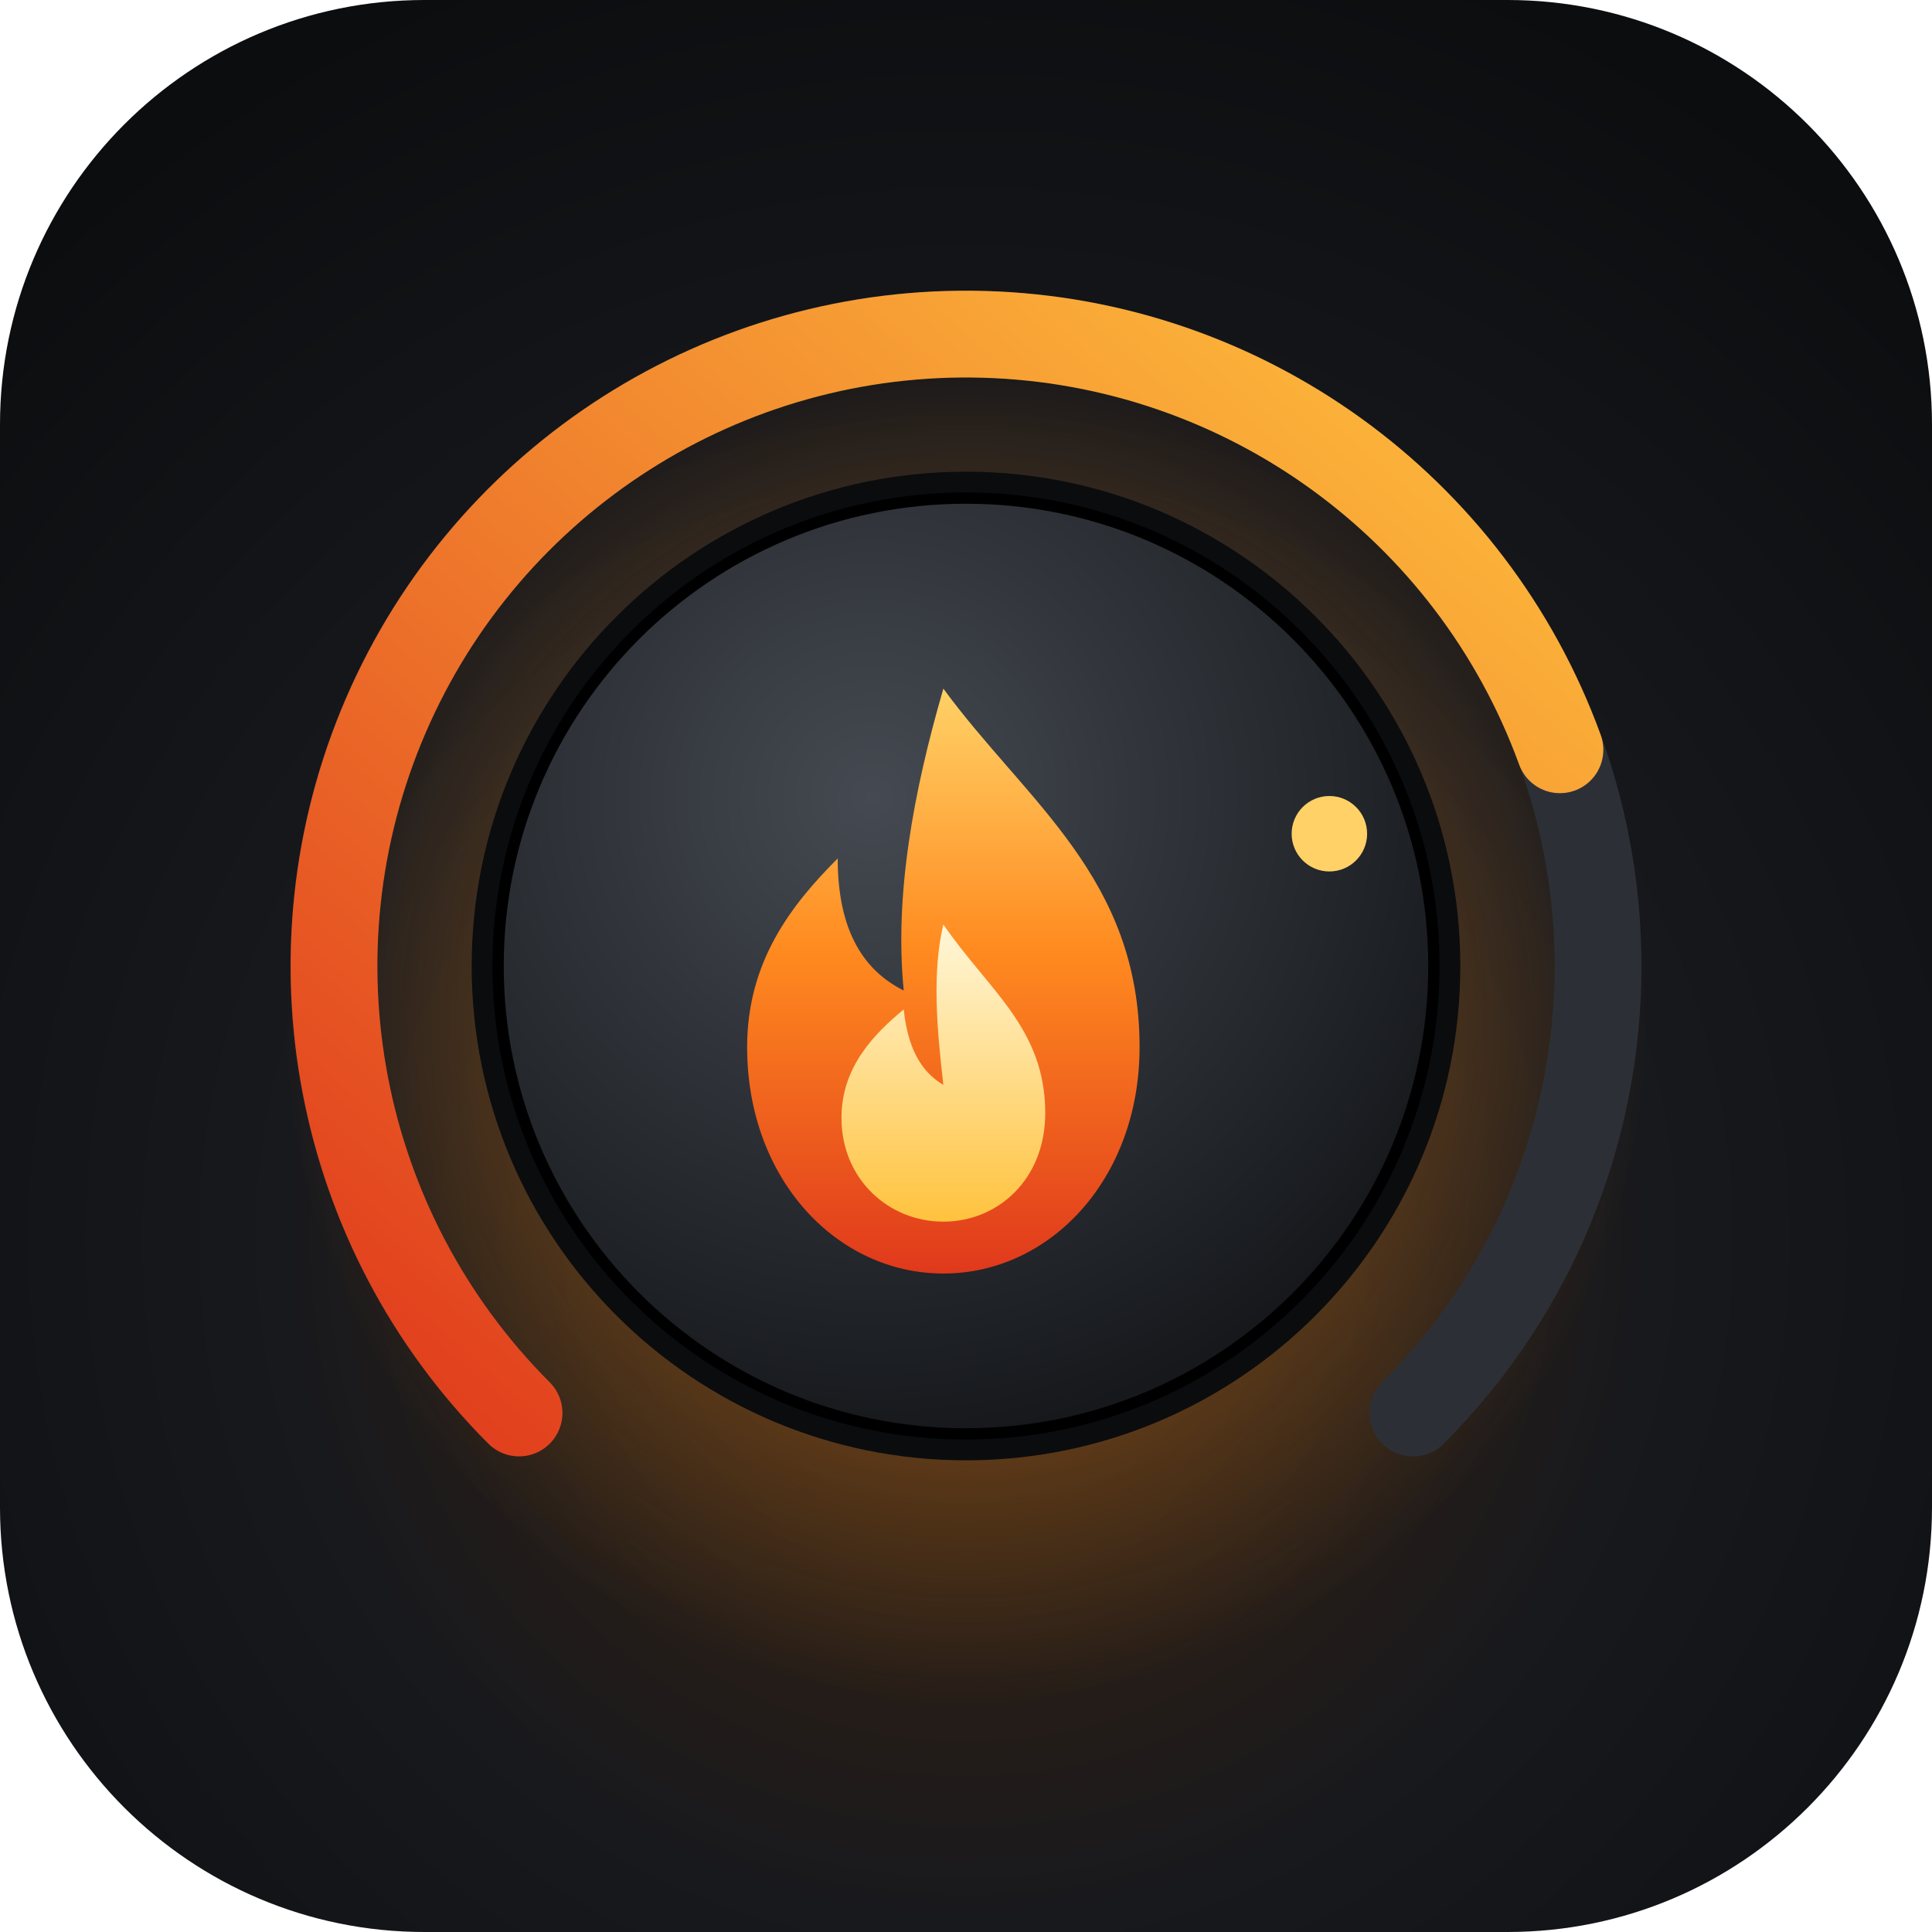
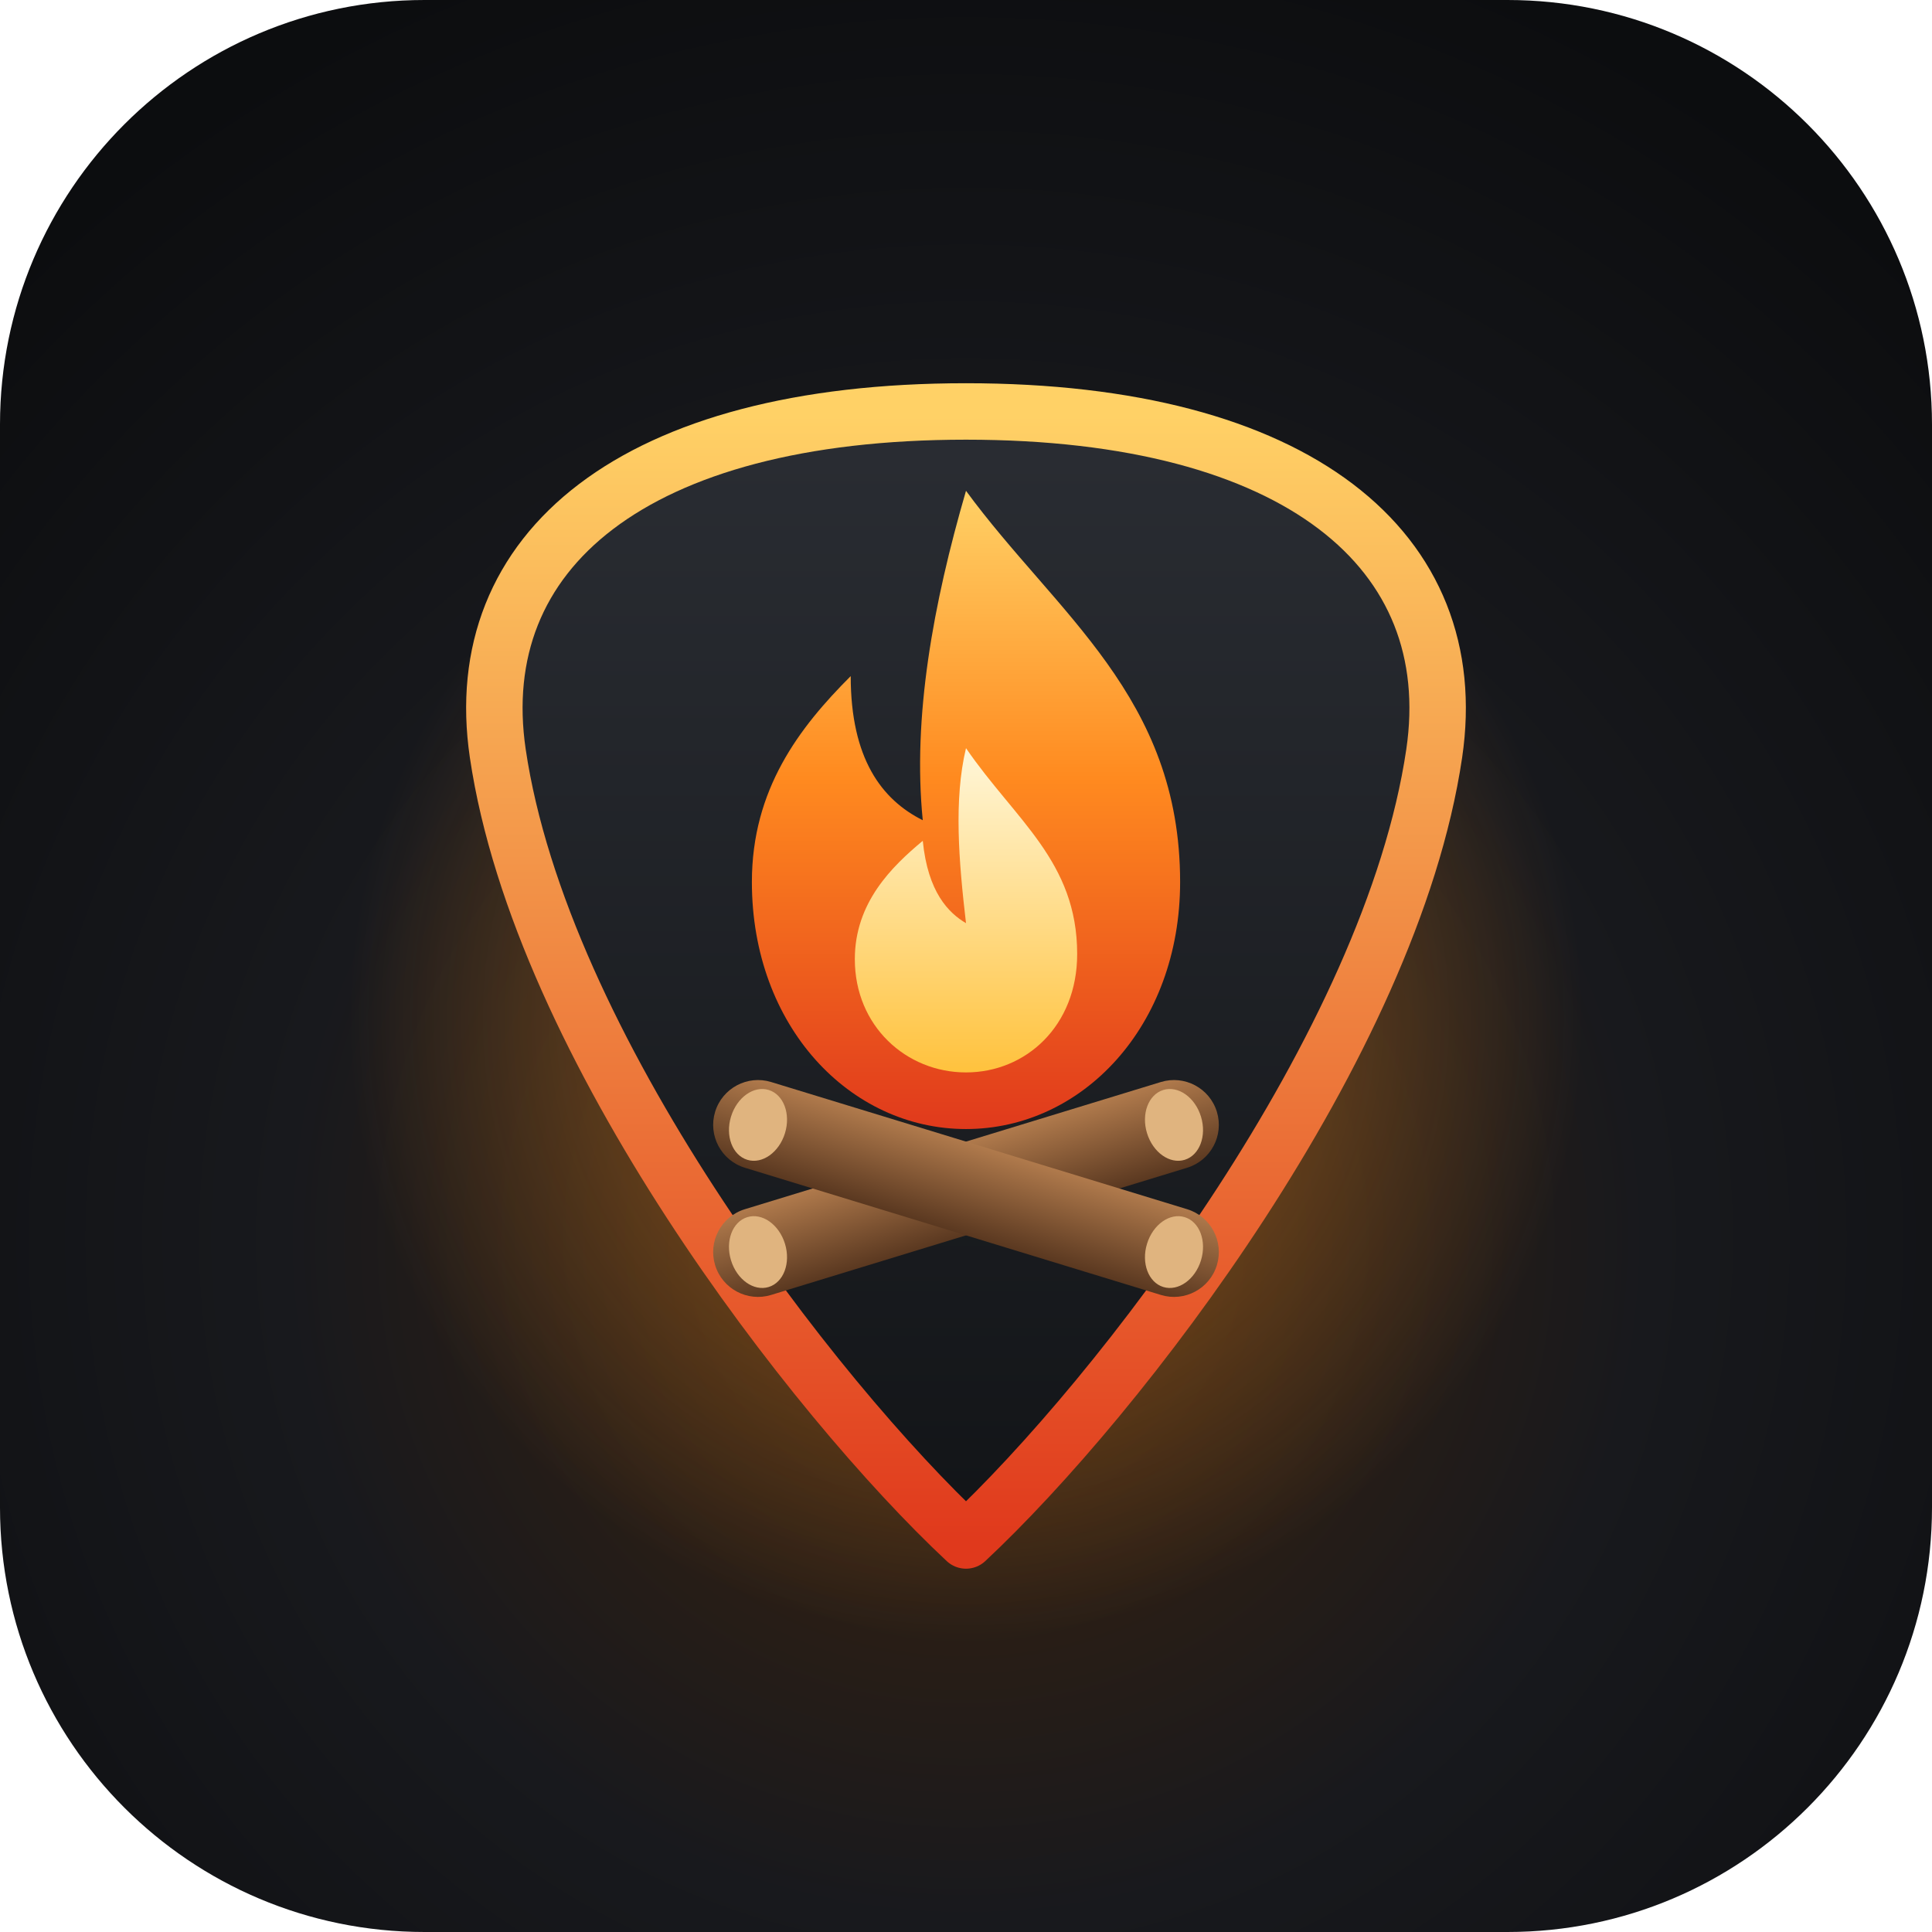
<svg xmlns="http://www.w3.org/2000/svg" viewBox="0 0 1024 1024" width="1024" height="1024">
  <defs>
    <radialGradient id="bg" cx="50%" cy="64%" r="70%">
      <stop offset="0" stop-color="#40240c" />
      <stop offset="0.5" stop-color="#18191d" />
      <stop offset="1" stop-color="#0c0d0f" />
    </radialGradient>
    <linearGradient id="flameOuter" x1="0" y1="0" x2="0" y2="1">
      <stop offset="0" stop-color="#ffd166" />
      <stop offset="0.45" stop-color="#ff8a1f" />
      <stop offset="1" stop-color="#e0391c" />
    </linearGradient>
    <linearGradient id="flameInner" x1="0" y1="0" x2="0" y2="1">
      <stop offset="0" stop-color="#fff7da" />
      <stop offset="1" stop-color="#ffc23d" />
    </linearGradient>
    <radialGradient id="glow" cx="50%" cy="50%" r="50%">
      <stop offset="0" stop-color="#ff9a2e" stop-opacity="0.55" />
      <stop offset="1" stop-color="#ff9a2e" stop-opacity="0" />
    </radialGradient>
-     <linearGradient id="arc" x1="0" y1="1" x2="1" y2="0">
-       <stop offset="0" stop-color="#e0391c" />
-       <stop offset="1" stop-color="#ffc23d" />
+     <linearGradient id="pickFill" x1="0" y1="0" x2="0" y2="1">
+       <stop offset="0" stop-color="#2a2d33" />
+       <stop offset="1" stop-color="#121417" />
    </linearGradient>
-     <radialGradient id="cap" cx="40%" cy="32%" r="75%">
-       <stop offset="0" stop-color="#454a52" />
-       <stop offset="1" stop-color="#121417" />
-     </radialGradient>
+     <linearGradient id="pickEdge" gradientUnits="userSpaceOnUse" x1="512" y1="180" x2="512" y2="860">
+       <stop offset="0" stop-color="#ffd166" />
+       <stop offset="1" stop-color="#e0391c" />
+     </linearGradient>
+     <linearGradient id="wood" x1="0" y1="0" x2="0" y2="1">
+       <stop offset="0" stop-color="#b07a4c" />
+       <stop offset="1" stop-color="#5a3820" />
+     </linearGradient>
  </defs>
  <rect width="1024" height="1024" rx="225" fill="url(#bg)" />
-   <ellipse cx="512" cy="540" rx="360" ry="360" fill="url(#glow)" />
-   <path d="M 275.1 748.9 A 335 335 0 1 1 748.9 748.9" fill="none" stroke="#2c3036" stroke-width="46" stroke-linecap="round" />
-   <path d="M 275.1 748.9 A 335 335 0 1 1 826.8 397.4" fill="none" stroke="url(#arc)" stroke-width="46" stroke-linecap="round" />
-   <circle cx="512" cy="512" r="262" fill="#0b0c0e" />
-   <circle cx="512" cy="512" r="248" fill="url(#cap)" stroke="#000" stroke-width="6" />
-   <circle cx="704.6" cy="441.9" r="20" fill="#ffd166" />
-   <g transform="translate(500 520) scale(0.5) translate(-512 -490)">
-     <path fill="url(#flameOuter)" d="M512 180 C 600 300, 720 380, 720 560 C 720 700, 625 800, 512 800 C 399 800, 304 700, 304 560 C 304 470, 350 410, 400 360 C 400 440, 430 480, 470 500 C 460 400, 480 290, 512 180 Z" />
-     <path fill="url(#flameInner)" d="M512 430 C 560 500, 620 540, 620 630 C 620 700, 570 745, 512 745 C 454 745, 404 700, 404 635 C 404 580, 440 545, 470 520 C 475 570, 495 590, 512 600 C 505 540, 500 480, 512 430 Z" />
+   <ellipse cx="512" cy="540" rx="330" ry="330" fill="url(#glow)" />
+   <g transform="translate(512 512) scale(0.88) translate(-512 -512)">
+     <path d="M512 178 C 712 178, 812 262, 794 384 C 768 560, 604 772, 512 858 C 420 772, 256 560, 230 384 C 212 262, 312 178, 512 178 Z" fill="url(#pickFill)" stroke="url(#pickEdge)" stroke-width="34" stroke-linejoin="round" />
+     <g transform="translate(512 418) scale(0.62) translate(-512 -490)">
+       <path fill="url(#flameOuter)" d="M512 180 C 600 300, 720 380, 720 560 C 720 700, 625 800, 512 800 C 399 800, 304 700, 304 560 C 304 470, 350 410, 400 360 C 400 440, 430 480, 470 500 C 460 400, 480 290, 512 180 Z" />
+       <path fill="url(#flameInner)" d="M512 430 C 560 500, 620 540, 620 630 C 620 700, 570 745, 512 745 C 454 745, 404 700, 404 635 C 404 580, 440 545, 470 520 C 475 570, 495 590, 512 600 C 505 540, 500 480, 512 430 Z" />
+     </g>
+     <g transform="translate(512 646)">
+       <g transform="rotate(-17)">
+         <rect x="-158" y="-27" width="316" height="54" rx="27" fill="url(#wood)" />
+         <ellipse cx="-131" cy="0" rx="17" ry="22" fill="#e0b47f" />
+         <ellipse cx="131" cy="0" rx="17" ry="22" fill="#e0b47f" />
+       </g>
+       <g transform="rotate(17)">
+         <rect x="-158" y="-27" width="316" height="54" rx="27" fill="url(#wood)" />
+         <ellipse cx="-131" cy="0" rx="17" ry="22" fill="#e0b47f" />
+         <ellipse cx="131" cy="0" rx="17" ry="22" fill="#e0b47f" />
+       </g>
+     </g>
  </g>
</svg>
